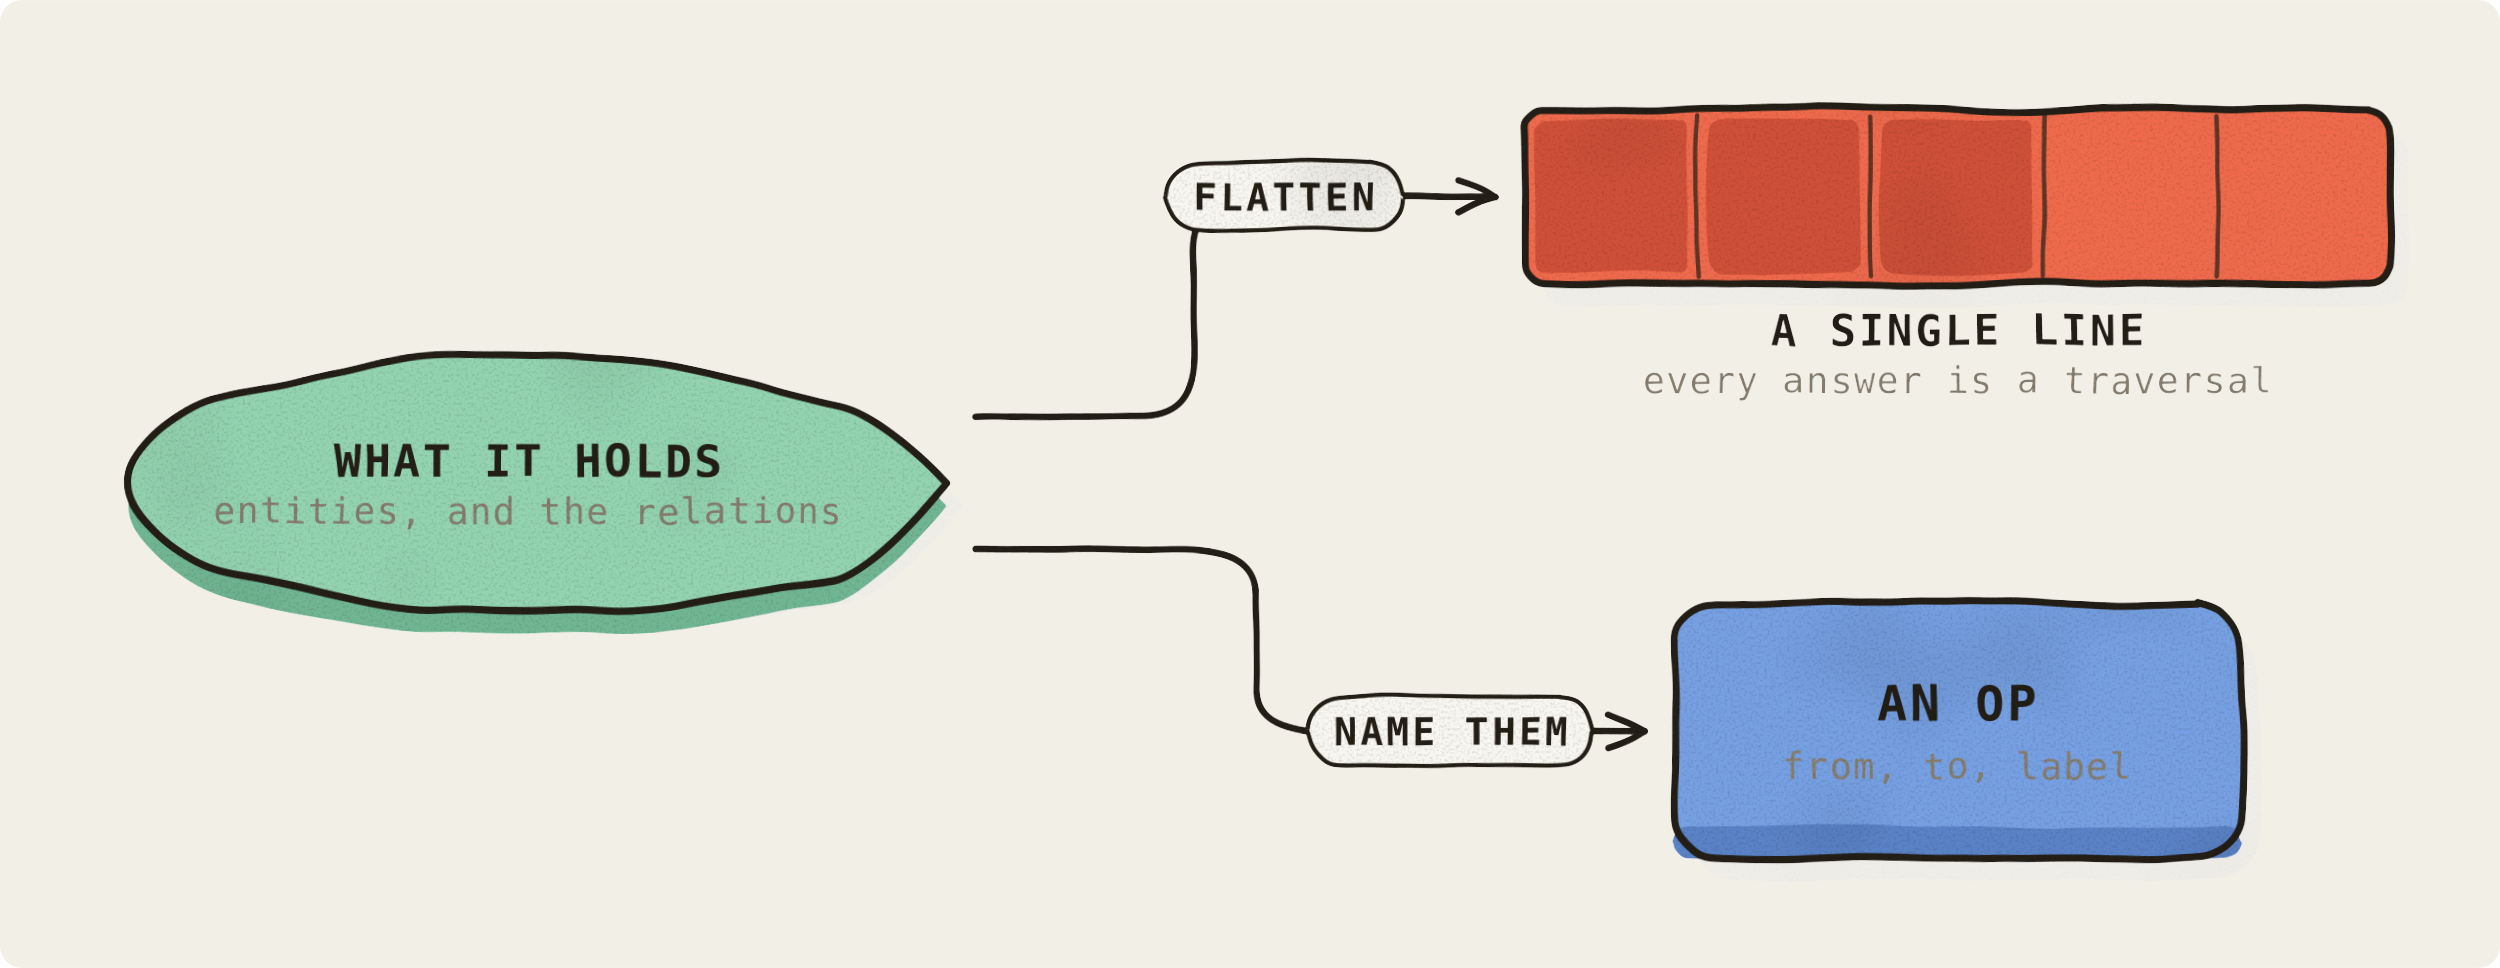
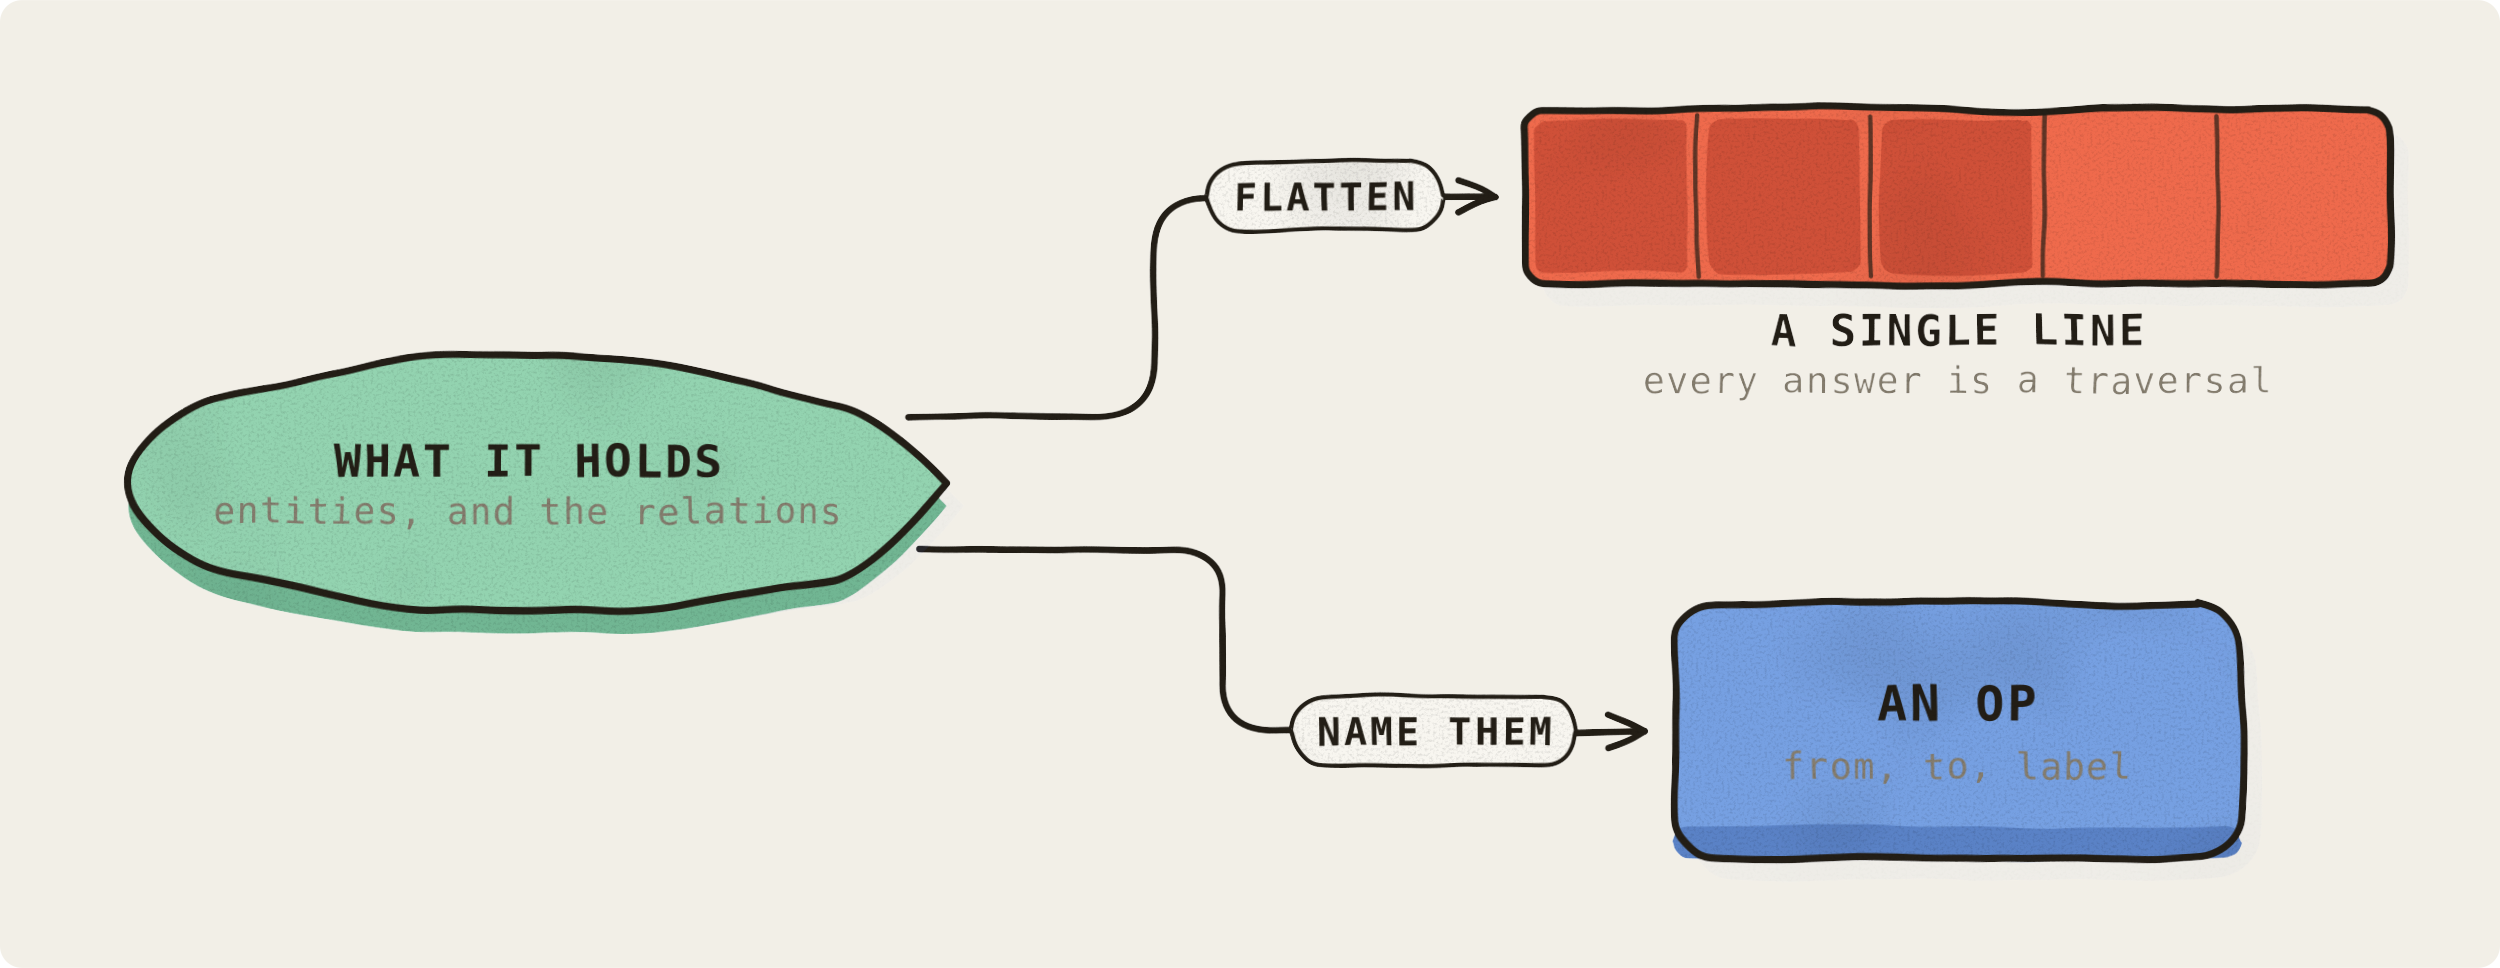
<svg xmlns="http://www.w3.org/2000/svg" viewBox="50.0 50.0 687.2 266.0" width="687" height="266" font-family="ui-monospace, 'SF Mono', Menlo, Consolas, monospace">
  <rect x="50.0" y="50.0" width="687.2" height="266.0" fill="#f2efe7" rx="6" />
  <defs>
    <filter id="hand" x="-4%" y="-4%" width="108%" height="108%" color-interpolation-filters="sRGB">
      <feTurbulence type="fractalNoise" baseFrequency="0.043" numOctaves="2" seed="4" result="warp" />
      <feDisplacementMap in="SourceGraphic" in2="warp" scale="1.27" xChannelSelector="R" yChannelSelector="G" result="wob" />
      <feTurbulence type="fractalNoise" baseFrequency="1.274" numOctaves="3" seed="11" result="n1" />
      <feColorMatrix in="n1" type="matrix" values=".26 0 0 0 .86  .26 0 0 0 .86  .26 0 0 0 .86  0 0 0 0 1" result="grain" />
      <feTurbulence type="fractalNoise" baseFrequency="0.017" numOctaves="2" seed="7" result="n2" />
      <feColorMatrix in="n2" type="matrix" values=".3 0 0 0 .87  .3 0 0 0 .87  .3 0 0 0 .87  0 0 0 0 1" result="blot" />
      <feBlend in="wob" in2="grain" mode="multiply" result="g1" />
      <feBlend in="g1" in2="blot" mode="multiply" result="g2" />
      <feComposite in="g2" in2="wob" operator="in" />
    </filter>
  </defs>
  <g filter="url(#hand)" transform="translate(16 16)">
    <g class="edge" data-edge="rel&gt;line" opacity="1">
-       <path class="s" d="M302.2 148.73Q332.19 147.92 347.14 148.36Q362.1 148.8 362.04 133.6Q361.98 118.4 362.08 103.32Q362.18 88.24 375.98 88.37Q389.78 88.5 403.59 88.23Q417.39 87.96 431.2 87.98L445 88" fill="none" stroke="#231e16" stroke-width="1.9" stroke-linejoin="round" stroke-linecap="round" />
+       <path class="s" d="M283.51 148.73Q317.42 147.92 334.34 148.36Q351.25 148.8 351.19 133.6Q351.13 118.4 351.23 103.32Q351.33 88.24 366.94 88.37Q382.56 88.5 398.17 88.23Q413.78 87.96 429.39 87.98L445 88" fill="none" stroke="#231e16" stroke-width="1.9" stroke-linejoin="round" stroke-linecap="round" />
      <path class="s" d="M434.98 83.46Q440.28 85.07 442.64 86.54L445 88" fill="none" stroke="#231e16" stroke-width="1.9" stroke-linejoin="round" stroke-linecap="round" />
      <path class="s" d="M434.91 92.39Q439.7 89.62 442.35 88.81L445 88" fill="none" stroke="#231e16" stroke-width="1.9" stroke-linejoin="round" stroke-linecap="round" />
      <g class="tag">
-         <path class="f" d="M410.33 78.41Q414.06 79.05 415.54 80.16Q417.03 81.28 417.97 82.84Q418.92 84.4 419.36 86.2Q419.81 88 419.86 88.01Q419.91 88.02 419.65 89.93Q419.39 91.84 418.24 93.33Q417.1 94.83 415.54 95.89Q413.98 96.95 412.14 97.07Q410.31 97.2 402.55 96.91Q394.78 96.63 387.02 96.93Q379.26 97.23 371.46 97.56Q363.66 97.89 361.82 97.42Q359.99 96.95 358.52 95.82Q357.06 94.69 356.22 93.12Q355.39 91.55 354.81 89.78Q354.24 88 354.34 88.02Q354.45 88.04 354.69 86.19Q354.92 84.34 355.97 82.81Q357.02 81.28 358.57 80.32Q360.13 79.36 361.93 79.01Q363.74 78.65 371.5 78.59Q379.26 78.52 387.02 78.16Q394.78 77.81 402.55 78.15L410.31 78.5Z" fill="#f8f6f0" />
-         <path class="s" d="M410.33 78.41Q414.06 79.05 415.54 80.16Q417.03 81.28 417.97 82.84Q418.92 84.4 419.36 86.2Q419.81 88 419.86 88.01Q419.91 88.02 419.65 89.93Q419.39 91.84 418.24 93.33Q417.1 94.83 415.54 95.89Q413.98 96.95 412.14 97.07Q410.31 97.2 402.55 96.91Q394.78 96.63 387.02 96.93Q379.26 97.23 371.46 97.56Q363.66 97.89 361.82 97.42Q359.99 96.95 358.52 95.82Q357.06 94.69 356.22 93.12Q355.39 91.55 354.81 89.78Q354.24 88 354.34 88.02Q354.45 88.04 354.69 86.19Q354.92 84.34 355.97 82.81Q357.02 81.28 358.57 80.32Q360.13 79.36 361.93 79.01Q363.74 78.65 371.5 78.59Q379.26 78.52 387.02 78.16Q394.78 77.81 402.55 78.15L410.31 78.5Z" fill="none" stroke="#231e16" stroke-width="1.2" stroke-linejoin="round" stroke-linecap="round" />
-         <text class="t" x="387.02" y="91.78" fill="#231e16" font-size="10.5" font-weight="700" text-anchor="middle" letter-spacing="0.09em">FLATTEN</text>
+         <path class="f" d="M421.47 78.41Q425.2 79.05 426.69 80.16Q428.17 81.28 429.12 82.84Q430.06 84.4 430.51 86.2Q430.95 88 431.01 88.01Q431.06 88.02 430.79 89.93Q430.53 91.84 429.39 93.33Q428.25 94.83 426.68 95.89Q425.12 96.95 423.29 97.07Q421.45 97.2 413.69 96.91Q405.93 96.63 398.17 96.93Q390.41 97.23 382.6 97.56Q374.8 97.89 372.97 97.42Q371.13 96.95 369.67 95.82Q368.2 94.69 367.37 93.12Q366.53 91.55 365.96 89.78Q365.38 88 365.49 88.02Q365.59 88.04 365.83 86.19Q366.07 84.34 367.12 82.81Q368.16 81.28 369.72 80.32Q371.27 79.36 373.08 79.01Q374.88 78.65 382.64 78.59Q390.41 78.52 398.17 78.16Q405.93 77.81 413.69 78.15L421.45 78.5Z" fill="#f8f6f0" />
+         <path class="s" d="M421.47 78.41Q425.2 79.05 426.69 80.16Q428.17 81.28 429.12 82.84Q430.06 84.4 430.51 86.2Q430.95 88 431.01 88.01Q431.06 88.02 430.79 89.93Q430.53 91.84 429.39 93.33Q428.25 94.83 426.68 95.89Q425.12 96.95 423.29 97.07Q421.45 97.2 413.69 96.91Q405.93 96.63 398.17 96.93Q390.41 97.23 382.6 97.56Q374.8 97.89 372.97 97.42Q371.13 96.95 369.67 95.82Q368.2 94.69 367.37 93.12Q366.53 91.55 365.96 89.78Q365.38 88 365.49 88.02Q365.59 88.04 365.83 86.19Q366.07 84.34 367.12 82.81Q368.16 81.28 369.72 80.32Q371.27 79.36 373.08 79.01Q374.88 78.65 382.64 78.59Q390.41 78.52 398.17 78.16Q405.93 77.81 413.69 78.15L421.45 78.5Z" fill="none" stroke="#231e16" stroke-width="1.2" stroke-linejoin="round" stroke-linecap="round" />
+         <text class="t" x="398.17" y="91.78" fill="#231e16" font-size="10.5" font-weight="700" text-anchor="middle" letter-spacing="0.09em">FLATTEN</text>
      </g>
    </g>
    <g class="edge" data-edge="rel&gt;ops" opacity="1">
-       <path class="s" d="M302.2 184.88Q340.8 185.02 360.07 185.11Q379.34 185.2 379.49 197.65Q379.64 210.1 379.52 222.65Q379.4 235.2 397.16 235.05Q414.93 234.91 432.7 234.82Q450.47 234.73 468.23 234.87L486 235" fill="none" stroke="#231e16" stroke-width="1.9" stroke-linejoin="round" stroke-linecap="round" />
+       <path class="s" d="M286.69 184.88Q314.59 185.03 328.54 185.18Q342.5 185.33 356.5 185.27Q370.5 185.2 370.2 197.65Q369.91 210.1 370.15 222.53Q370.4 234.96 384.85 234.86Q399.3 234.76 413.75 234.36Q428.2 233.96 442.65 234.79Q457.1 235.62 471.55 235.31L486 235" fill="none" stroke="#231e16" stroke-width="1.9" stroke-linejoin="round" stroke-linecap="round" />
      <path class="s" d="M476.04 230.33Q481.13 232.43 483.56 233.71L486 235" fill="none" stroke="#231e16" stroke-width="1.9" stroke-linejoin="round" stroke-linecap="round" />
      <path class="s" d="M475.98 239.54Q481.28 237.93 483.64 236.46L486 235" fill="none" stroke="#231e16" stroke-width="1.9" stroke-linejoin="round" stroke-linecap="round" />
      <g class="tag">
-         <path class="f" d="M462.48 225.59Q466.38 225.84 467.89 227Q469.4 228.16 470.22 229.78Q471.04 231.41 471.51 233.21Q471.99 235 471.82 234.97Q471.65 234.93 471.4 236.75Q471.16 238.56 470.22 240.19Q469.28 241.82 467.71 242.85Q466.15 243.87 464.32 244.07Q462.49 244.27 455.04 244.31Q447.6 244.35 440.15 244.54Q432.7 244.73 425.25 244.57Q417.8 244.41 410.35 244.46Q402.9 244.51 401.01 244.25Q399.12 244 397.77 242.78Q396.42 241.56 395.39 240.07Q394.36 238.59 393.88 236.79Q393.4 235 393.28 234.98Q393.17 234.95 393.59 233.12Q394.01 231.28 395.13 229.83Q396.25 228.38 397.78 227.4Q399.31 226.42 401.11 226.03Q402.9 225.64 410.35 225.19Q417.8 224.74 425.25 225.03Q432.7 225.31 440.15 225.33Q447.6 225.36 455.04 225.43L462.49 225.5Z" fill="#f8f6f0" />
-         <path class="s" d="M462.48 225.59Q466.38 225.84 467.89 227Q469.4 228.16 470.22 229.78Q471.04 231.41 471.51 233.21Q471.99 235 471.82 234.97Q471.65 234.93 471.4 236.75Q471.16 238.56 470.22 240.19Q469.28 241.82 467.71 242.85Q466.15 243.87 464.32 244.07Q462.49 244.27 455.04 244.31Q447.6 244.35 440.15 244.54Q432.7 244.73 425.25 244.57Q417.8 244.41 410.35 244.46Q402.9 244.51 401.01 244.25Q399.12 244 397.77 242.78Q396.42 241.56 395.39 240.07Q394.36 238.59 393.88 236.79Q393.4 235 393.28 234.98Q393.17 234.95 393.59 233.12Q394.01 231.28 395.13 229.83Q396.25 228.38 397.78 227.4Q399.31 226.42 401.11 226.03Q402.9 225.64 410.35 225.19Q417.8 224.74 425.25 225.03Q432.7 225.31 440.15 225.33Q447.6 225.36 455.04 225.43L462.49 225.5Z" fill="none" stroke="#231e16" stroke-width="1.2" stroke-linejoin="round" stroke-linecap="round" />
-         <text class="t" x="432.7" y="238.78" fill="#231e16" font-size="10.5" font-weight="700" text-anchor="middle" letter-spacing="0.09em">NAME THEM</text>
+         <path class="f" d="M457.98 225.59Q461.88 225.84 463.39 227Q464.9 228.16 465.72 229.78Q466.54 231.41 467.02 233.21Q467.49 235 467.32 234.97Q467.15 234.93 466.91 236.75Q466.67 238.56 465.72 240.19Q464.78 241.82 463.22 242.85Q461.65 243.87 459.82 244.07Q457.99 244.27 450.55 244.31Q443.1 244.35 435.65 244.54Q428.2 244.73 420.75 244.57Q413.3 244.41 405.85 244.46Q398.4 244.51 396.51 244.25Q394.62 244 393.27 242.78Q391.92 241.56 390.89 240.07Q389.86 238.59 389.38 236.79Q388.9 235 388.79 234.98Q388.67 234.95 389.09 233.12Q389.51 231.28 390.63 229.83Q391.75 228.38 393.28 227.4Q394.81 226.42 396.61 226.03Q398.4 225.64 405.85 225.19Q413.3 224.74 420.75 225.03Q428.2 225.31 435.65 225.33Q443.1 225.36 450.55 225.43L457.99 225.5Z" fill="#f8f6f0" />
+         <path class="s" d="M457.98 225.59Q461.88 225.84 463.39 227Q464.9 228.16 465.72 229.78Q466.54 231.41 467.02 233.21Q467.49 235 467.32 234.97Q467.15 234.93 466.91 236.75Q466.67 238.56 465.72 240.19Q464.78 241.82 463.22 242.85Q461.65 243.87 459.82 244.07Q457.99 244.27 450.55 244.31Q443.1 244.35 435.65 244.54Q428.2 244.73 420.75 244.57Q413.3 244.41 405.85 244.46Q398.4 244.51 396.51 244.25Q394.62 244 393.27 242.78Q391.92 241.56 390.89 240.07Q389.86 238.59 389.38 236.79Q388.9 235 388.79 234.98Q388.67 234.95 389.09 233.12Q389.51 231.28 390.63 229.83Q391.75 228.38 393.28 227.4Q394.81 226.42 396.61 226.03Q398.4 225.64 405.85 225.19Q413.3 224.74 420.75 225.03Q428.2 225.31 435.65 225.33Q443.1 225.36 450.55 225.43L457.99 225.5Z" fill="none" stroke="#231e16" stroke-width="1.2" stroke-linejoin="round" stroke-linecap="round" />
+         <text class="t" x="428.2" y="238.78" fill="#231e16" font-size="10.5" font-weight="700" text-anchor="middle" letter-spacing="0.09em">NAME THEM</text>
      </g>
    </g>
    <g class="node" data-node="rel" opacity="1">
      <g class="shadow" transform="translate(5 6)">
        <path class="f" d="M294.21 167.01Q273.13 192.12 263.12 193.42Q253.1 194.72 243.14 196.37Q233.18 198.01 223.28 200.02Q213.38 202.04 201.74 201.93Q190.11 201.83 178.47 201.6Q166.83 201.38 155.18 201.74Q143.53 202.11 129.21 198.29Q114.89 194.48 100.17 192.26Q85.45 190.05 74.63 178.44Q63.81 166.83 73.76 156.11Q83.7 145.39 93.55 143.43Q103.4 141.47 113.24 139.46Q123.08 137.45 132.75 134.94Q142.43 132.43 154.29 131.93Q166.16 131.42 178.01 131.59Q189.86 131.75 201.72 132.56Q213.58 133.37 223.7 135.51Q233.81 137.65 243.77 140.49Q253.72 143.33 263.71 145.49Q273.71 147.66 283.95 157.33L294.2 167" fill="#41538f" opacity="0.17" />
      </g>
      <path class="f" d="M294.3 173.09Q273.1 197.94 263.11 199.4Q253.12 200.87 243.23 202.9Q233.34 204.94 223.36 206.74Q213.38 208.55 201.74 208.17Q190.11 207.78 178.47 207.83Q166.83 207.89 155.2 207.91Q143.57 207.93 129.02 205.19Q114.48 202.45 99.94 199.27Q85.4 196.09 74.69 184.54Q63.98 172.98 73.81 162.07Q83.65 151.15 93.53 149.34Q103.42 147.54 113.23 145.41Q123.04 143.27 132.74 140.53Q142.44 137.78 154.29 137.96Q166.14 138.13 178 137.94Q189.86 137.74 201.76 138.41Q213.65 139.08 223.63 141.79Q233.62 144.5 243.73 146.64Q253.85 148.79 263.9 151.1Q273.95 153.41 284.08 163.2L294.2 173" fill="#71b693" />
      <path class="f" d="M294.21 167.01Q273.13 192.12 263.12 193.42Q253.1 194.72 243.14 196.37Q233.18 198.01 223.28 200.02Q213.38 202.04 201.74 201.93Q190.11 201.83 178.47 201.6Q166.83 201.38 155.18 201.74Q143.53 202.11 129.21 198.29Q114.89 194.48 100.17 192.26Q85.45 190.05 74.63 178.44Q63.81 166.83 73.76 156.11Q83.7 145.39 93.55 143.43Q103.4 141.47 113.24 139.46Q123.08 137.45 132.75 134.94Q142.43 132.43 154.29 131.93Q166.16 131.42 178.01 131.59Q189.86 131.75 201.72 132.56Q213.58 133.37 223.7 135.51Q233.81 137.65 243.77 140.49Q253.72 143.33 263.71 145.49Q273.71 147.66 283.95 157.33L294.2 167" fill="#93d3b0" />
      <path class="s" d="M294.21 167.01Q273.13 192.12 263.12 193.42Q253.1 194.72 243.14 196.37Q233.18 198.01 223.28 200.02Q213.38 202.04 201.74 201.93Q190.11 201.83 178.47 201.6Q166.83 201.38 155.18 201.74Q143.53 202.11 129.21 198.29Q114.89 194.48 100.17 192.26Q85.45 190.05 74.63 178.44Q63.81 166.83 73.76 156.11Q83.7 145.39 93.55 143.43Q103.4 141.47 113.24 139.46Q123.08 137.45 132.75 134.94Q142.43 132.43 154.29 131.93Q166.16 131.42 178.01 131.59Q189.86 131.75 201.72 132.56Q213.58 133.37 223.7 135.51Q233.81 137.65 243.77 140.49Q253.72 143.33 263.71 145.49Q273.71 147.66 283.95 157.33L294.2 167" fill="none" stroke="#231e16" stroke-width="2" stroke-linejoin="round" stroke-linecap="round" />
      <text class="t" x="179.1" y="165" fill="#231e16" font-size="12.5" font-weight="700" text-anchor="middle" letter-spacing="0.06em">WHAT IT HOLDS</text>
      <text class="t" x="179.1" y="178" fill="#857d6e" font-size="10" font-weight="500" text-anchor="middle" letter-spacing="0.04em">entities, and the relations</text>
    </g>
    <g class="node" data-node="line" opacity="1">
      <g class="shadow" transform="translate(5 6)">
        <path class="f" d="M685.18 64.08Q687.39 64.61 688.28 65.27Q689.17 65.94 689.78 66.86Q690.38 67.78 690.78 68.89Q691.18 70 691.09 79Q691.01 88 691.1 97Q691.2 106 690.85 107.07Q690.49 108.13 689.95 109.16Q689.41 110.19 688.45 110.84Q687.49 111.49 686.34 111.72Q685.2 111.95 673.89 112.33Q662.58 112.71 651.27 112.16Q639.96 111.61 628.65 111.82Q617.34 112.02 606.03 111.65Q594.72 111.28 583.41 111.92Q572.1 112.55 560.79 112.6Q549.48 112.66 538.17 112.32Q526.86 111.98 515.55 111.85Q504.24 111.73 492.93 111.8Q481.62 111.88 470.27 112.12Q458.93 112.37 457.76 112.04Q456.58 111.72 455.69 110.97Q454.8 110.21 454.15 109.25Q453.51 108.29 453.4 107.14Q453.29 106 453.3 97Q453.31 88 453.21 79.01Q453.12 70.02 453.13 68.76Q453.13 67.49 453.92 66.59Q454.71 65.68 455.68 64.93Q456.65 64.19 457.83 64.14Q459 64.1 470.31 64.21Q481.62 64.32 492.93 64.25Q504.24 64.19 515.55 63.52Q526.86 62.85 538.17 63.09Q549.48 63.33 560.79 63.6Q572.1 63.87 583.41 64.57Q594.72 65.27 606.03 64.24Q617.34 63.21 628.65 63.72Q639.96 64.22 651.27 64.12Q662.58 64.02 673.89 64.01L685.2 64Z" fill="#41538f" opacity="0.17" />
      </g>
      <path class="f" d="M685.18 64.08Q687.39 64.61 688.28 65.27Q689.17 65.94 689.78 66.86Q690.38 67.78 690.78 68.89Q691.18 70 691.09 79Q691.01 88 691.1 97Q691.2 106 690.85 107.07Q690.49 108.13 689.95 109.16Q689.41 110.19 688.45 110.84Q687.49 111.49 686.34 111.72Q685.2 111.95 673.89 112.33Q662.58 112.71 651.27 112.16Q639.96 111.61 628.65 111.82Q617.34 112.02 606.03 111.65Q594.72 111.28 583.41 111.92Q572.1 112.55 560.79 112.6Q549.48 112.66 538.17 112.32Q526.86 111.98 515.55 111.85Q504.24 111.73 492.93 111.8Q481.62 111.88 470.27 112.12Q458.93 112.37 457.76 112.04Q456.58 111.72 455.69 110.97Q454.8 110.21 454.15 109.25Q453.51 108.29 453.4 107.14Q453.29 106 453.3 97Q453.31 88 453.21 79.01Q453.12 70.02 453.13 68.76Q453.13 67.49 453.92 66.59Q454.71 65.68 455.68 64.93Q456.65 64.19 457.83 64.14Q459 64.1 470.31 64.21Q481.62 64.32 492.93 64.25Q504.24 64.19 515.55 63.52Q526.86 62.85 538.17 63.09Q549.48 63.33 560.79 63.6Q572.1 63.87 583.41 64.57Q594.72 65.27 606.03 64.24Q617.34 63.21 628.65 63.72Q639.96 64.22 651.27 64.12Q662.58 64.02 673.89 64.01L685.2 64Z" fill="#ef6a4c" />
      <path class="f" d="M494.58 67.3Q495.93 67.02 496.45 67.38Q496.97 67.74 497.17 68.3Q497.36 68.86 497.49 69.43Q497.62 70 497.6 79Q497.58 88 497.61 97Q497.64 106 497.59 106.62Q497.55 107.24 497.24 107.81Q496.93 108.37 496.37 108.63Q495.81 108.89 495.23 108.75Q494.64 108.61 485.73 108.53Q476.82 108.46 467.88 108.86Q458.95 109.26 458.37 109.06Q457.8 108.85 457.23 108.56Q456.67 108.26 456.53 107.69Q456.39 107.12 456.28 106.56Q456.18 106 456.09 97Q456.01 88 455.81 78.96Q455.61 69.92 455.91 69.38Q456.2 68.83 456.65 68.52Q457.1 68.21 457.5 67.82Q457.89 67.43 458.45 67.29Q459 67.14 467.91 66.75Q476.82 66.36 485.73 66.68L494.64 67Z" fill="#cf5038" />
      <path class="f" d="M542.34 66.68Q543.57 67.01 543.95 67.47Q544.32 67.93 544.56 68.42Q544.79 68.9 544.84 69.45Q544.89 70 545.23 79Q545.57 88 545.64 97.04Q545.72 106.09 545.39 106.62Q545.06 107.15 544.63 107.48Q544.19 107.81 543.79 108.18Q543.38 108.55 542.83 108.67Q542.28 108.79 533.37 109.2Q524.46 109.61 515.52 109.45Q506.58 109.3 506.05 109.02Q505.51 108.74 505.17 108.32Q504.84 107.91 504.49 107.5Q504.14 107.09 503.77 106.55Q503.4 106 502.99 97Q502.58 88 503.12 79Q503.67 70.01 503.75 69.42Q503.83 68.83 504.2 68.39Q504.56 67.95 505.05 67.72Q505.54 67.49 506.09 67.13Q506.64 66.77 515.55 66.47Q524.46 66.17 533.37 66.59L542.28 67Z" fill="#cf5038" />
      <path class="s" d="M500.24 66Q499.73 88 500.19 99L500.64 110" fill="none" stroke="#231e16" stroke-width="1.2" stroke-linejoin="round" stroke-linecap="round" opacity="0.7" />
      <path class="f" d="M589.86 67.28Q591.28 66.92 591.74 67.34Q592.21 67.76 592.4 68.32Q592.58 68.87 592.54 69.44Q592.5 70 592.48 79Q592.46 88 592.75 97.01Q593.04 106.02 593 106.67Q592.95 107.32 592.51 107.74Q592.07 108.16 591.56 108.45Q591.06 108.74 590.49 108.86Q589.92 108.99 581.01 109.4Q572.1 109.81 563.16 109.55Q554.22 109.28 553.74 108.93Q553.26 108.58 552.72 108.35Q552.17 108.11 552.01 107.6Q551.85 107.08 551.48 106.54Q551.12 106 550.84 97Q550.56 88 550.95 79.01Q551.34 70.01 551.49 69.48Q551.64 68.94 551.93 68.46Q552.22 67.97 552.69 67.67Q553.16 67.37 553.72 67.04Q554.28 66.7 563.19 66.81Q572.1 66.91 581.01 66.96L589.92 67Z" fill="#cf5038" />
      <path class="s" d="M548.2 66Q548.23 88 548.26 99L548.28 110" fill="none" stroke="#231e16" stroke-width="1.2" stroke-linejoin="round" stroke-linecap="round" opacity="0.7" />
      <path class="s" d="M596.02 66Q596.02 88 595.97 99L595.92 110" fill="none" stroke="#231e16" stroke-width="1.2" stroke-linejoin="round" stroke-linecap="round" opacity="0.7" />
      <path class="s" d="M643.27 66Q643.65 88 643.6 99L643.56 110" fill="none" stroke="#231e16" stroke-width="1.2" stroke-linejoin="round" stroke-linecap="round" opacity="0.7" />
      <path class="s" d="M685.18 64.08Q687.39 64.61 688.28 65.27Q689.17 65.94 689.78 66.86Q690.38 67.78 690.78 68.89Q691.18 70 691.09 79Q691.01 88 691.1 97Q691.2 106 690.85 107.07Q690.49 108.13 689.95 109.16Q689.41 110.19 688.45 110.84Q687.49 111.49 686.34 111.72Q685.2 111.95 673.89 112.33Q662.58 112.71 651.27 112.16Q639.96 111.61 628.65 111.82Q617.34 112.02 606.03 111.65Q594.72 111.28 583.41 111.92Q572.1 112.55 560.79 112.6Q549.48 112.66 538.17 112.32Q526.86 111.98 515.55 111.85Q504.24 111.73 492.93 111.8Q481.62 111.88 470.27 112.12Q458.93 112.37 457.76 112.04Q456.58 111.72 455.69 110.97Q454.8 110.21 454.15 109.25Q453.51 108.29 453.4 107.14Q453.29 106 453.3 97Q453.31 88 453.21 79.01Q453.12 70.02 453.13 68.76Q453.13 67.49 453.92 66.59Q454.71 65.68 455.68 64.93Q456.65 64.19 457.83 64.14Q459 64.1 470.31 64.21Q481.62 64.32 492.93 64.25Q504.24 64.19 515.55 63.52Q526.86 62.85 538.17 63.09Q549.48 63.33 560.79 63.6Q572.1 63.87 583.41 64.57Q594.72 65.27 606.03 64.24Q617.34 63.21 628.65 63.72Q639.96 64.22 651.27 64.12Q662.58 64.02 673.89 64.01L685.2 64Z" fill="none" stroke="#231e16" stroke-width="2" stroke-linejoin="round" stroke-linecap="round" />
      <text class="t" x="572.1" y="129" fill="#231e16" font-size="12" font-weight="700" text-anchor="middle" letter-spacing="0.06em">A SINGLE LINE</text>
      <text class="t" x="572.1" y="142" fill="#857d6e" font-size="10" font-weight="500" text-anchor="middle" letter-spacing="0.04em">every answer is a traversal</text>
    </g>
    <g class="node" data-node="ops" opacity="1">
      <g class="shadow" transform="translate(5 6)">
        <path class="f" d="M638.08 199.61Q642.72 200.72 644.4 202.25Q646.07 203.79 647.35 205.64Q648.62 207.5 649.14 209.75Q649.65 212 650.35 223.5Q651.04 235 650.78 246.55Q650.52 258.1 649.89 260.4Q649.26 262.71 647.82 264.51Q646.38 266.32 644.43 267.45Q642.49 268.58 640.25 269.17Q638 269.76 627 269.97Q616 270.17 605 269.79Q594 269.41 583 269.89Q572 270.38 561 269.85Q550 269.32 539 269.87Q528 270.42 517 270.21Q506 269.99 503.69 269.57Q501.37 269.14 499.59 267.72Q497.8 266.29 496.29 264.46Q494.78 262.62 494.44 260.31Q494.11 258 494.5 246.5Q494.88 235 494.53 223.52Q494.18 212.04 494.31 209.56Q494.44 207.09 495.94 205.25Q497.44 203.41 499.43 202.16Q501.41 200.92 503.7 200.63Q506 200.35 517 200.02Q528 199.69 539 199.52Q550 199.36 561 199.27Q572 199.19 583 199.3Q594 199.42 605 200.11Q616 200.8 627 200.4L638 200Z" fill="#41538f" opacity="0.17" />
      </g>
      <path class="f" d="M638.08 199.61Q642.72 200.72 644.4 202.25Q646.07 203.79 647.35 205.64Q648.62 207.5 649.14 209.75Q649.65 212 650.35 223.5Q651.04 235 650.78 246.55Q650.52 258.1 649.89 260.4Q649.26 262.71 647.82 264.51Q646.38 266.32 644.43 267.45Q642.49 268.58 640.25 269.17Q638 269.76 627 269.97Q616 270.17 605 269.79Q594 269.41 583 269.89Q572 270.38 561 269.85Q550 269.32 539 269.87Q528 270.42 517 270.21Q506 269.99 503.69 269.57Q501.37 269.14 499.59 267.72Q497.8 266.29 496.29 264.46Q494.78 262.62 494.44 260.31Q494.11 258 494.5 246.5Q494.88 235 494.53 223.52Q494.18 212.04 494.31 209.56Q494.44 207.09 495.94 205.25Q497.44 203.41 499.43 202.16Q501.41 200.92 503.7 200.63Q506 200.35 517 200.02Q528 199.69 539 199.52Q550 199.36 561 199.27Q572 199.19 583 199.3Q594 199.42 605 200.11Q616 200.8 627 200.4L638 200Z" fill="#76a0e2" />
      <path class="f" d="M645.51 260.94Q647.38 261.11 648.04 261.7Q648.7 262.3 649.01 263.08Q649.31 263.85 649.65 264.67Q650 265.5 650.18 265.54Q650.37 265.57 650.07 266.44Q649.77 267.3 649.26 268.04Q648.75 268.78 647.96 269.08Q647.17 269.38 646.33 269.67Q645.5 269.96 635 270.08Q624.5 270.2 614 270.37Q603.5 270.55 593 270.7Q582.5 270.85 572 270.08Q561.5 269.32 551 269.4Q540.5 269.49 530 269.66Q519.5 269.83 509 269.92Q498.5 270.02 497.63 269.85Q496.76 269.68 496.11 269.13Q495.46 268.59 494.91 267.9Q494.35 267.22 494.18 266.36Q494 265.5 493.87 265.47Q493.73 265.45 493.99 264.58Q494.25 263.71 494.71 262.9Q495.17 262.09 495.99 261.78Q496.8 261.48 497.65 261.45Q498.5 261.42 509 261.31Q519.5 261.2 530 260.79Q540.5 260.37 551 260.8Q561.5 261.23 572 261.12Q582.5 261.02 593 261.39Q603.5 261.77 614 261.65Q624.5 261.52 635 261.26L645.5 261Z" fill="#5a82c6" />
      <path class="s" d="M638.08 199.61Q642.72 200.72 644.4 202.25Q646.07 203.79 647.35 205.64Q648.62 207.5 649.14 209.75Q649.65 212 650.35 223.5Q651.04 235 650.78 246.55Q650.52 258.1 649.89 260.4Q649.26 262.71 647.82 264.51Q646.38 266.32 644.43 267.45Q642.49 268.58 640.25 269.17Q638 269.76 627 269.97Q616 270.17 605 269.79Q594 269.41 583 269.89Q572 270.38 561 269.85Q550 269.32 539 269.87Q528 270.42 517 270.21Q506 269.99 503.69 269.57Q501.37 269.14 499.59 267.72Q497.8 266.29 496.29 264.46Q494.78 262.62 494.44 260.31Q494.11 258 494.5 246.5Q494.88 235 494.53 223.52Q494.18 212.04 494.31 209.56Q494.44 207.09 495.94 205.25Q497.44 203.41 499.43 202.16Q501.41 200.92 503.7 200.63Q506 200.35 517 200.02Q528 199.69 539 199.52Q550 199.36 561 199.27Q572 199.19 583 199.3Q594 199.42 605 200.11Q616 200.8 627 200.4L638 200Z" fill="none" stroke="#231e16" stroke-width="2" stroke-linejoin="round" stroke-linecap="round" />
      <text class="t" x="572" y="232" fill="#231e16" font-size="13.5" font-weight="700" text-anchor="middle" letter-spacing="0.06em">AN OP</text>
      <text class="t" x="572" y="248" fill="#857d6e" font-size="10" font-weight="500" text-anchor="middle" letter-spacing="0.04em">from, to, label</text>
    </g>
  </g>
</svg>
